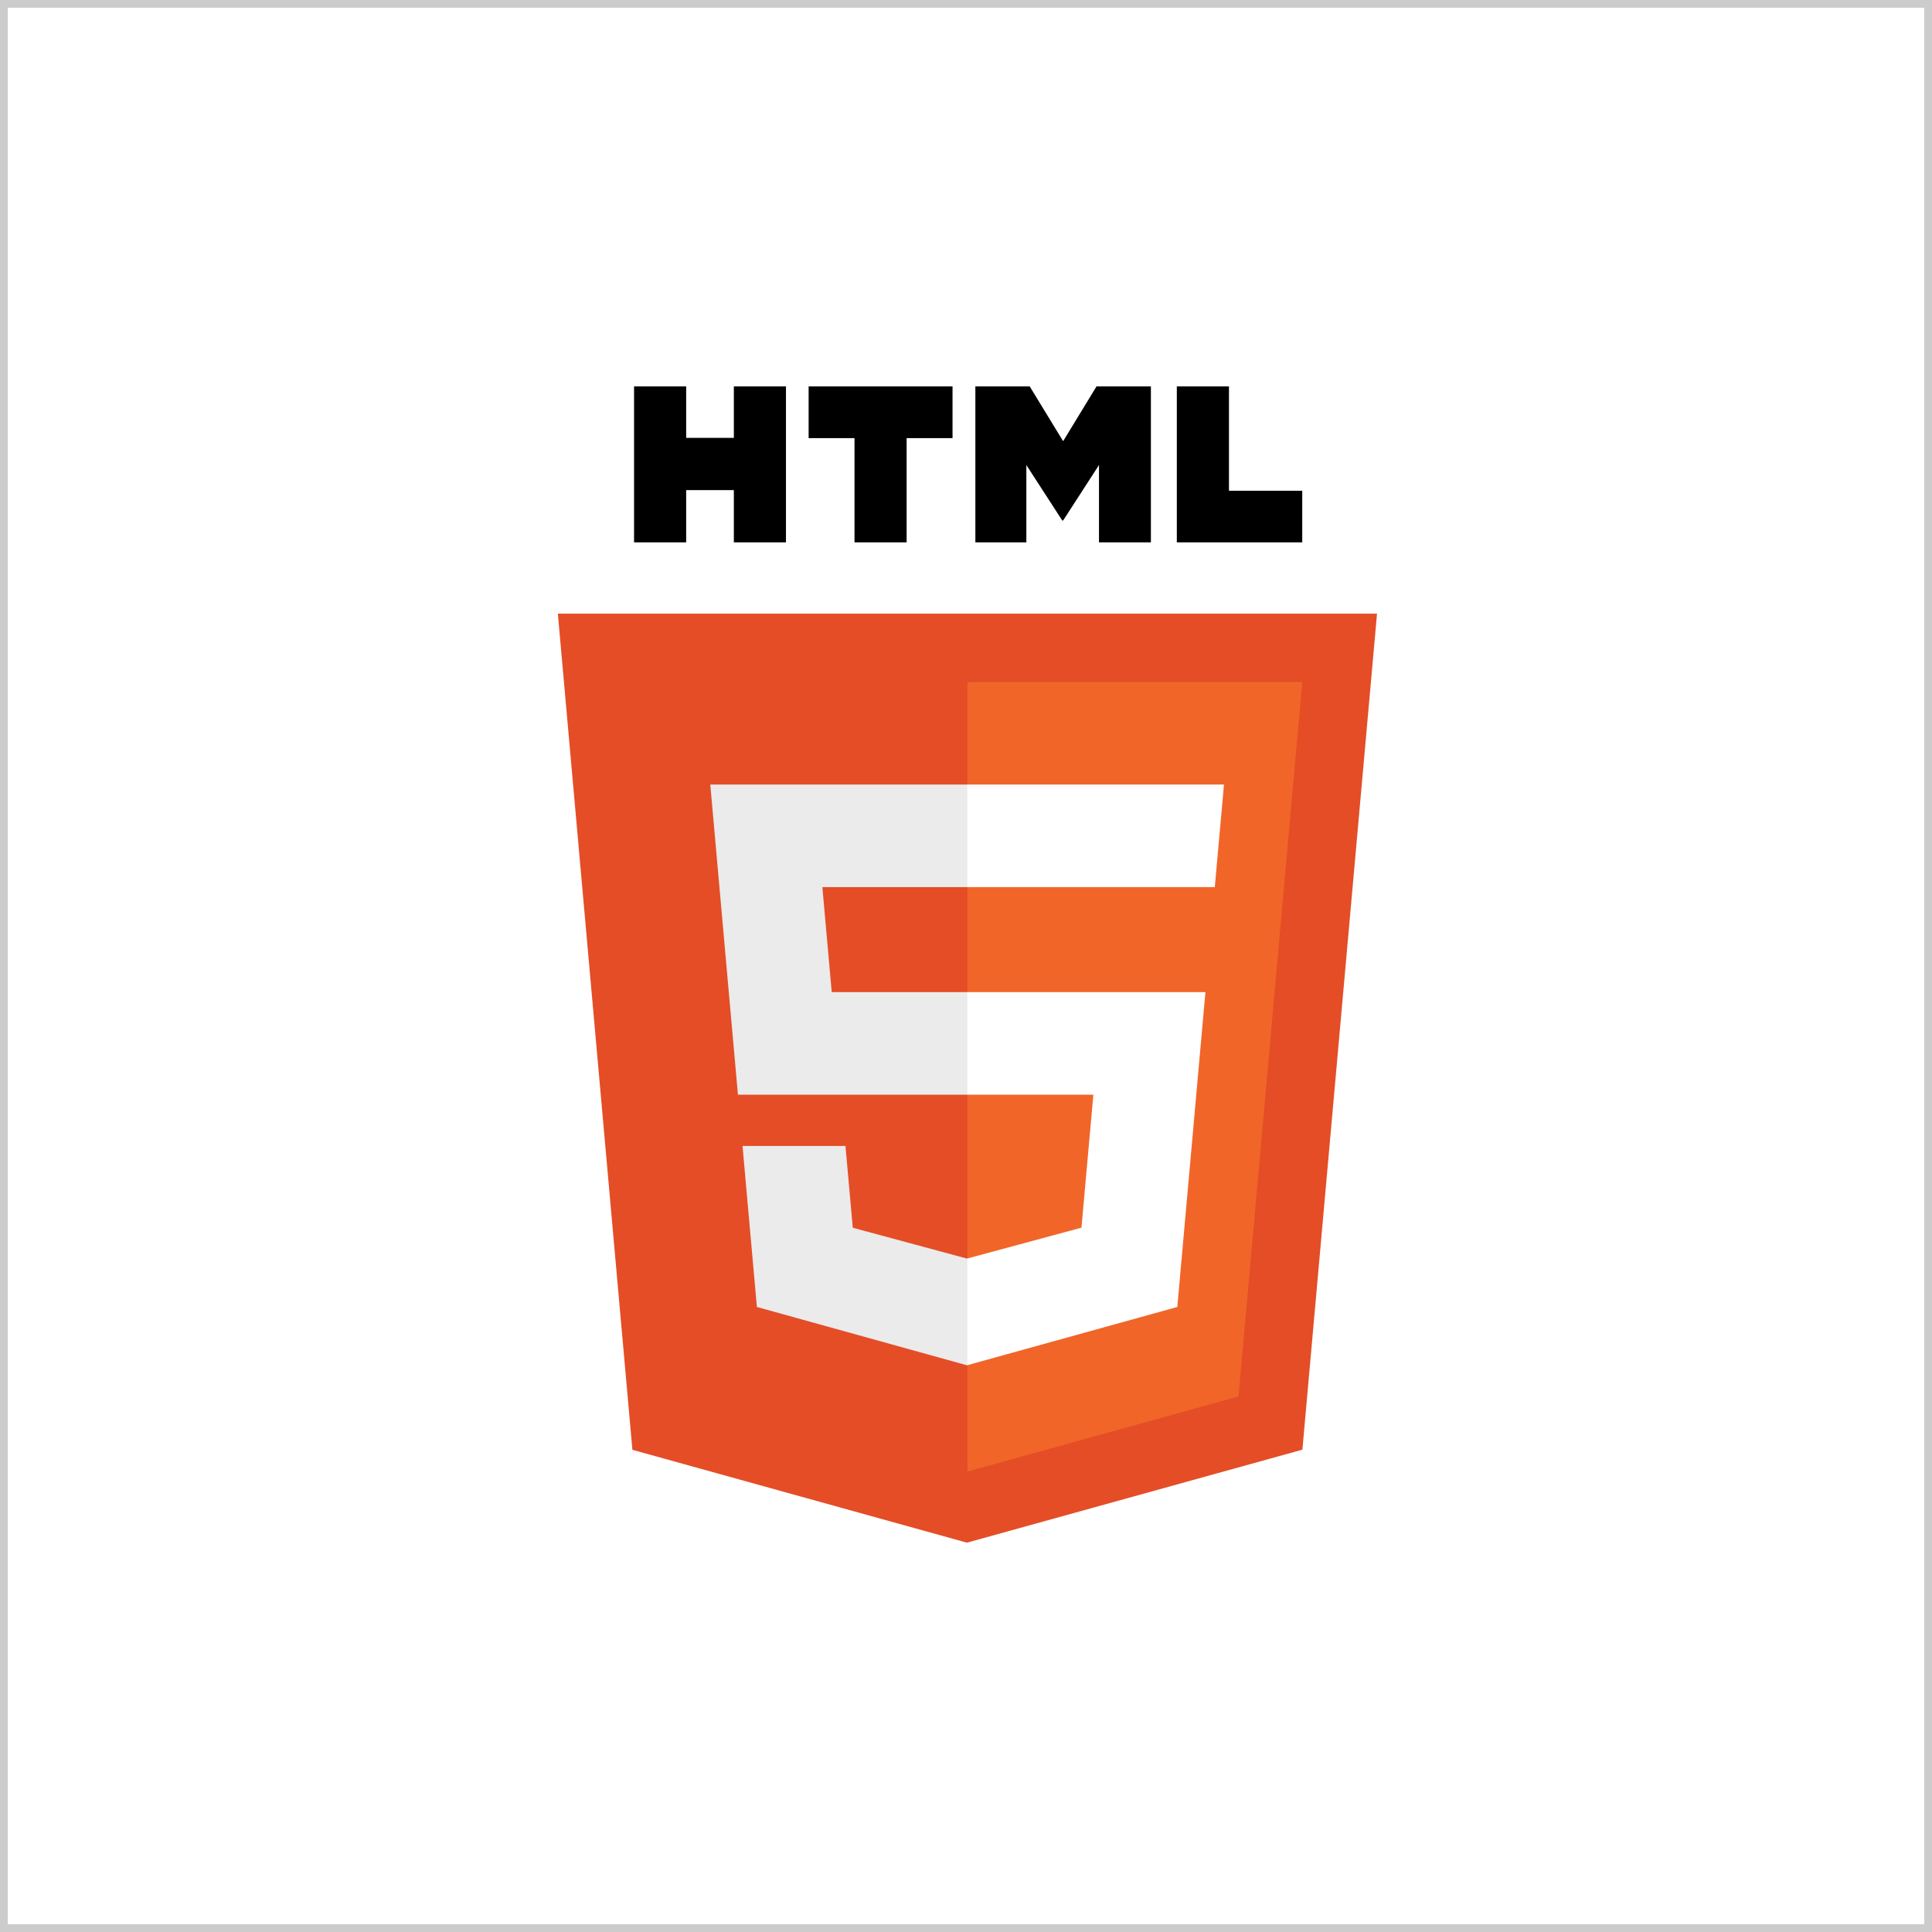
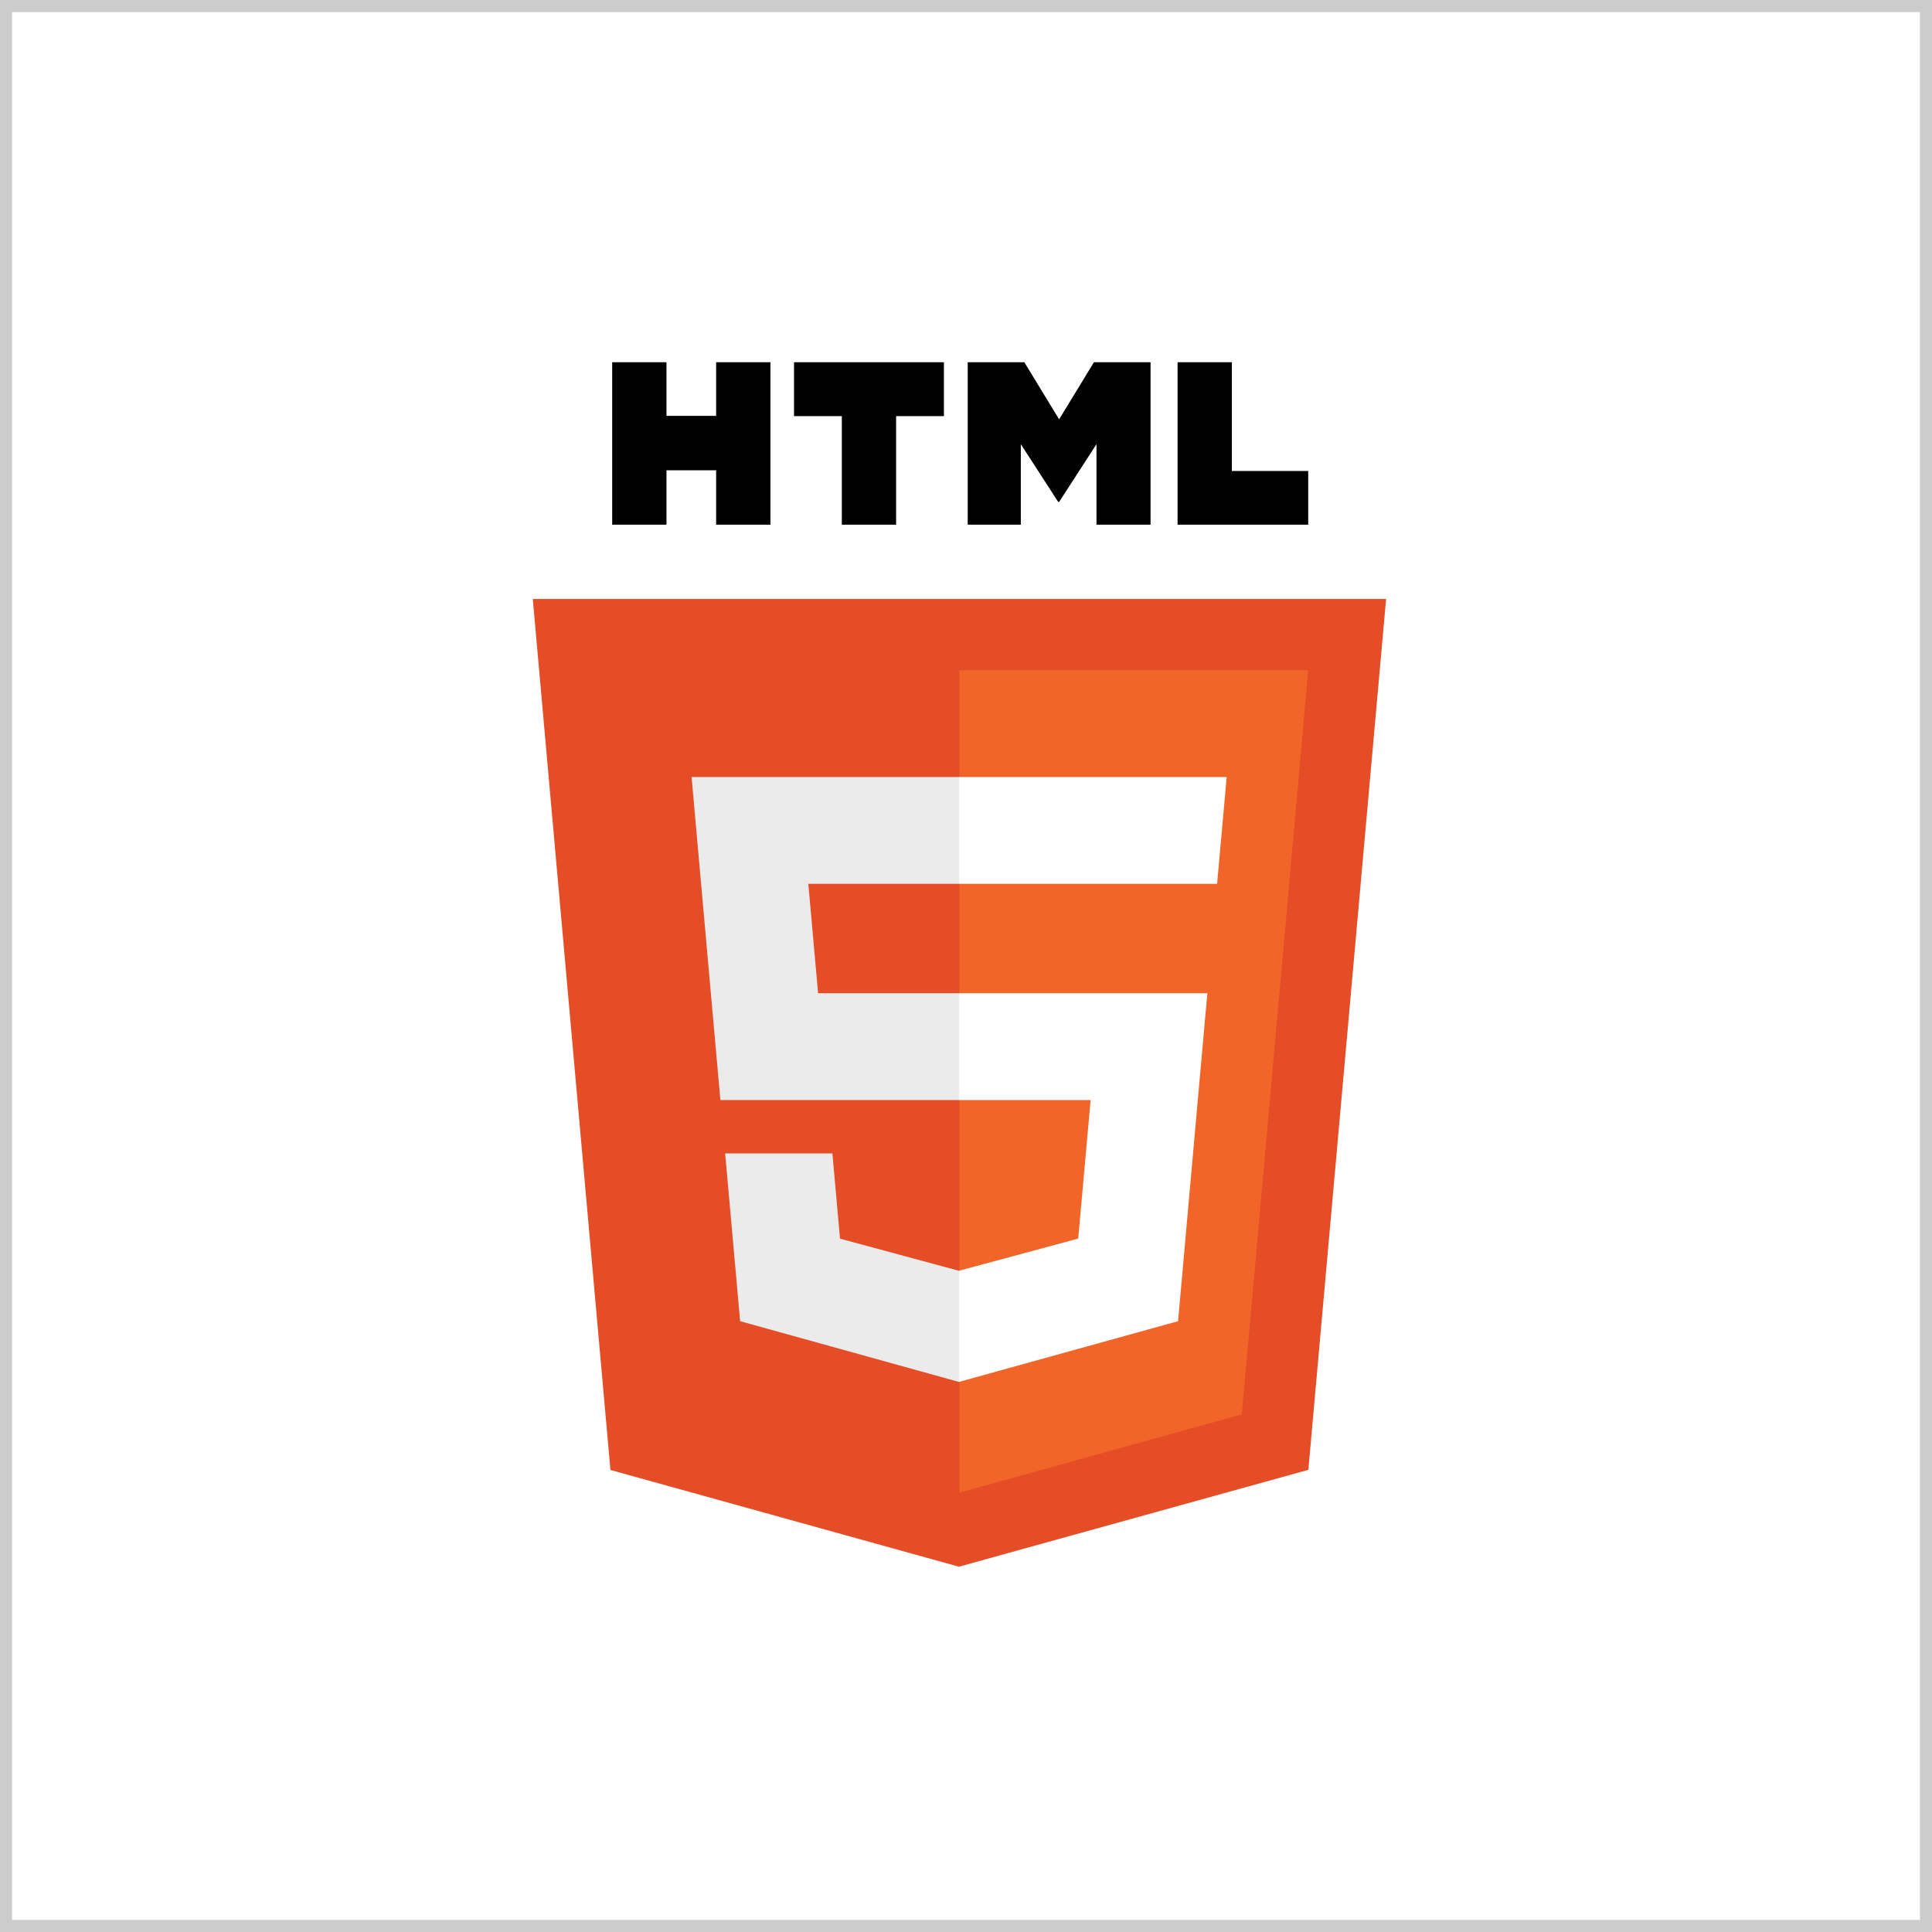
- <svg xmlns="http://www.w3.org/2000/svg" width="250" height="250" viewBox="0 0 250 250" fill="none">
-   <rect x="0.5" y="0.5" width="249" height="249" fill="white" />
-   <g clip-path="url(#clip0_169_330)">
-     <path d="M178.186 79.404L168.53 187.587L125.121 199.621L81.832 187.604L72.185 79.404H178.186Z" fill="#E44D26" />
-     <path d="M125.186 190.422L160.262 180.698L168.514 88.251H125.186V190.422Z" fill="#F16529" />
-     <path d="M106.413 114.792H125.186V101.521H91.91L92.228 105.082L95.489 141.651H125.186V128.381H107.626L106.413 114.792V114.792ZM109.404 148.286H96.082L97.941 169.122L125.125 176.668L125.186 176.652V162.845L125.127 162.86L110.349 158.87L109.404 148.286Z" fill="#EBEBEB" />
-     <path d="M82.047 50H88.791V56.663H94.96V50H101.704V70.177H94.96V63.42H88.791V70.177H82.047V50H82.047ZM110.572 56.691H104.636V50H123.257V56.691H117.317V70.177H110.573V56.691H110.573H110.572ZM126.212 50H133.243L137.569 57.09L141.89 50H148.925V70.177H142.209V60.176L137.569 67.35H137.453L132.81 60.176V70.177H126.212V50ZM152.281 50H159.027V63.508H168.51V70.177H152.281V50H152.281Z" fill="black" />
-     <path d="M125.14 141.651H141.481L139.94 158.861L125.14 162.856V176.662L152.344 169.122L152.544 166.88L155.663 131.944L155.986 128.381H125.14V141.651ZM125.14 114.759V114.792H157.194L157.46 111.809L158.065 105.082L158.382 101.521H125.14V114.76V114.759Z" fill="white" />
+ <svg xmlns="http://www.w3.org/2000/svg" width="160" height="160" viewBox="0 0 160 160" fill="none">
+   <rect x="0.5" y="0.5" width="159" height="159" fill="white" stroke="#CCCCCC" />
+   <g clip-path="url(#clip0_238_425)">
+     <path d="M114.791 49.603L108.353 121.725L79.414 129.747L50.554 121.736L44.123 49.603H114.791Z" fill="#E44D26" />
+     <path d="M79.457 123.615L102.841 117.132L108.343 55.501H79.457V123.615Z" fill="#F16529" />
+     <path d="M66.942 73.195H79.457V64.348H57.273L57.485 66.721L59.66 91.101H79.457V82.254H67.75L66.942 73.195V73.195ZM68.936 95.524H60.055L61.294 109.415L79.416 114.445L79.457 114.434V105.23L79.418 105.24L69.566 102.58L68.936 95.524Z" fill="#EBEBEB" />
+     <path d="M50.698 30H55.194V34.442H59.307V30H63.803V43.451H59.307V38.947H55.194V43.451H50.699V30H50.698ZM69.715 34.461H65.757V30H78.171V34.461H74.212V43.451H69.716V34.461H69.715H69.715ZM80.141 30H84.829L87.713 34.726L90.594 30H95.284V43.451H90.806V36.784L87.713 41.566H87.635L84.54 36.784V43.451H80.141V30ZM97.521 30H102.018V39.005H108.341V43.451H97.521V30H97.521Z" fill="black" />
+     <path d="M79.427 91.101H90.32L89.293 102.574L79.426 105.237V114.441L97.563 109.415L97.696 107.92L99.775 84.629L99.991 82.254H79.427V91.101ZM79.427 73.173V73.195H100.796L100.973 71.206L101.376 66.721L101.588 64.348H79.427V73.173V73.173Z" fill="white" />
  </g>
-   <rect x="0.5" y="0.5" width="249" height="249" stroke="#CCCCCC" />
  <defs>
-     <clipPath id="clip0_169_330">
-       <rect width="106.371" height="150" fill="white" transform="translate(72 50)" />
+     <clipPath id="clip0_238_425">
+       <rect width="70.914" height="100" fill="white" transform="translate(44 30)" />
    </clipPath>
  </defs>
</svg>
